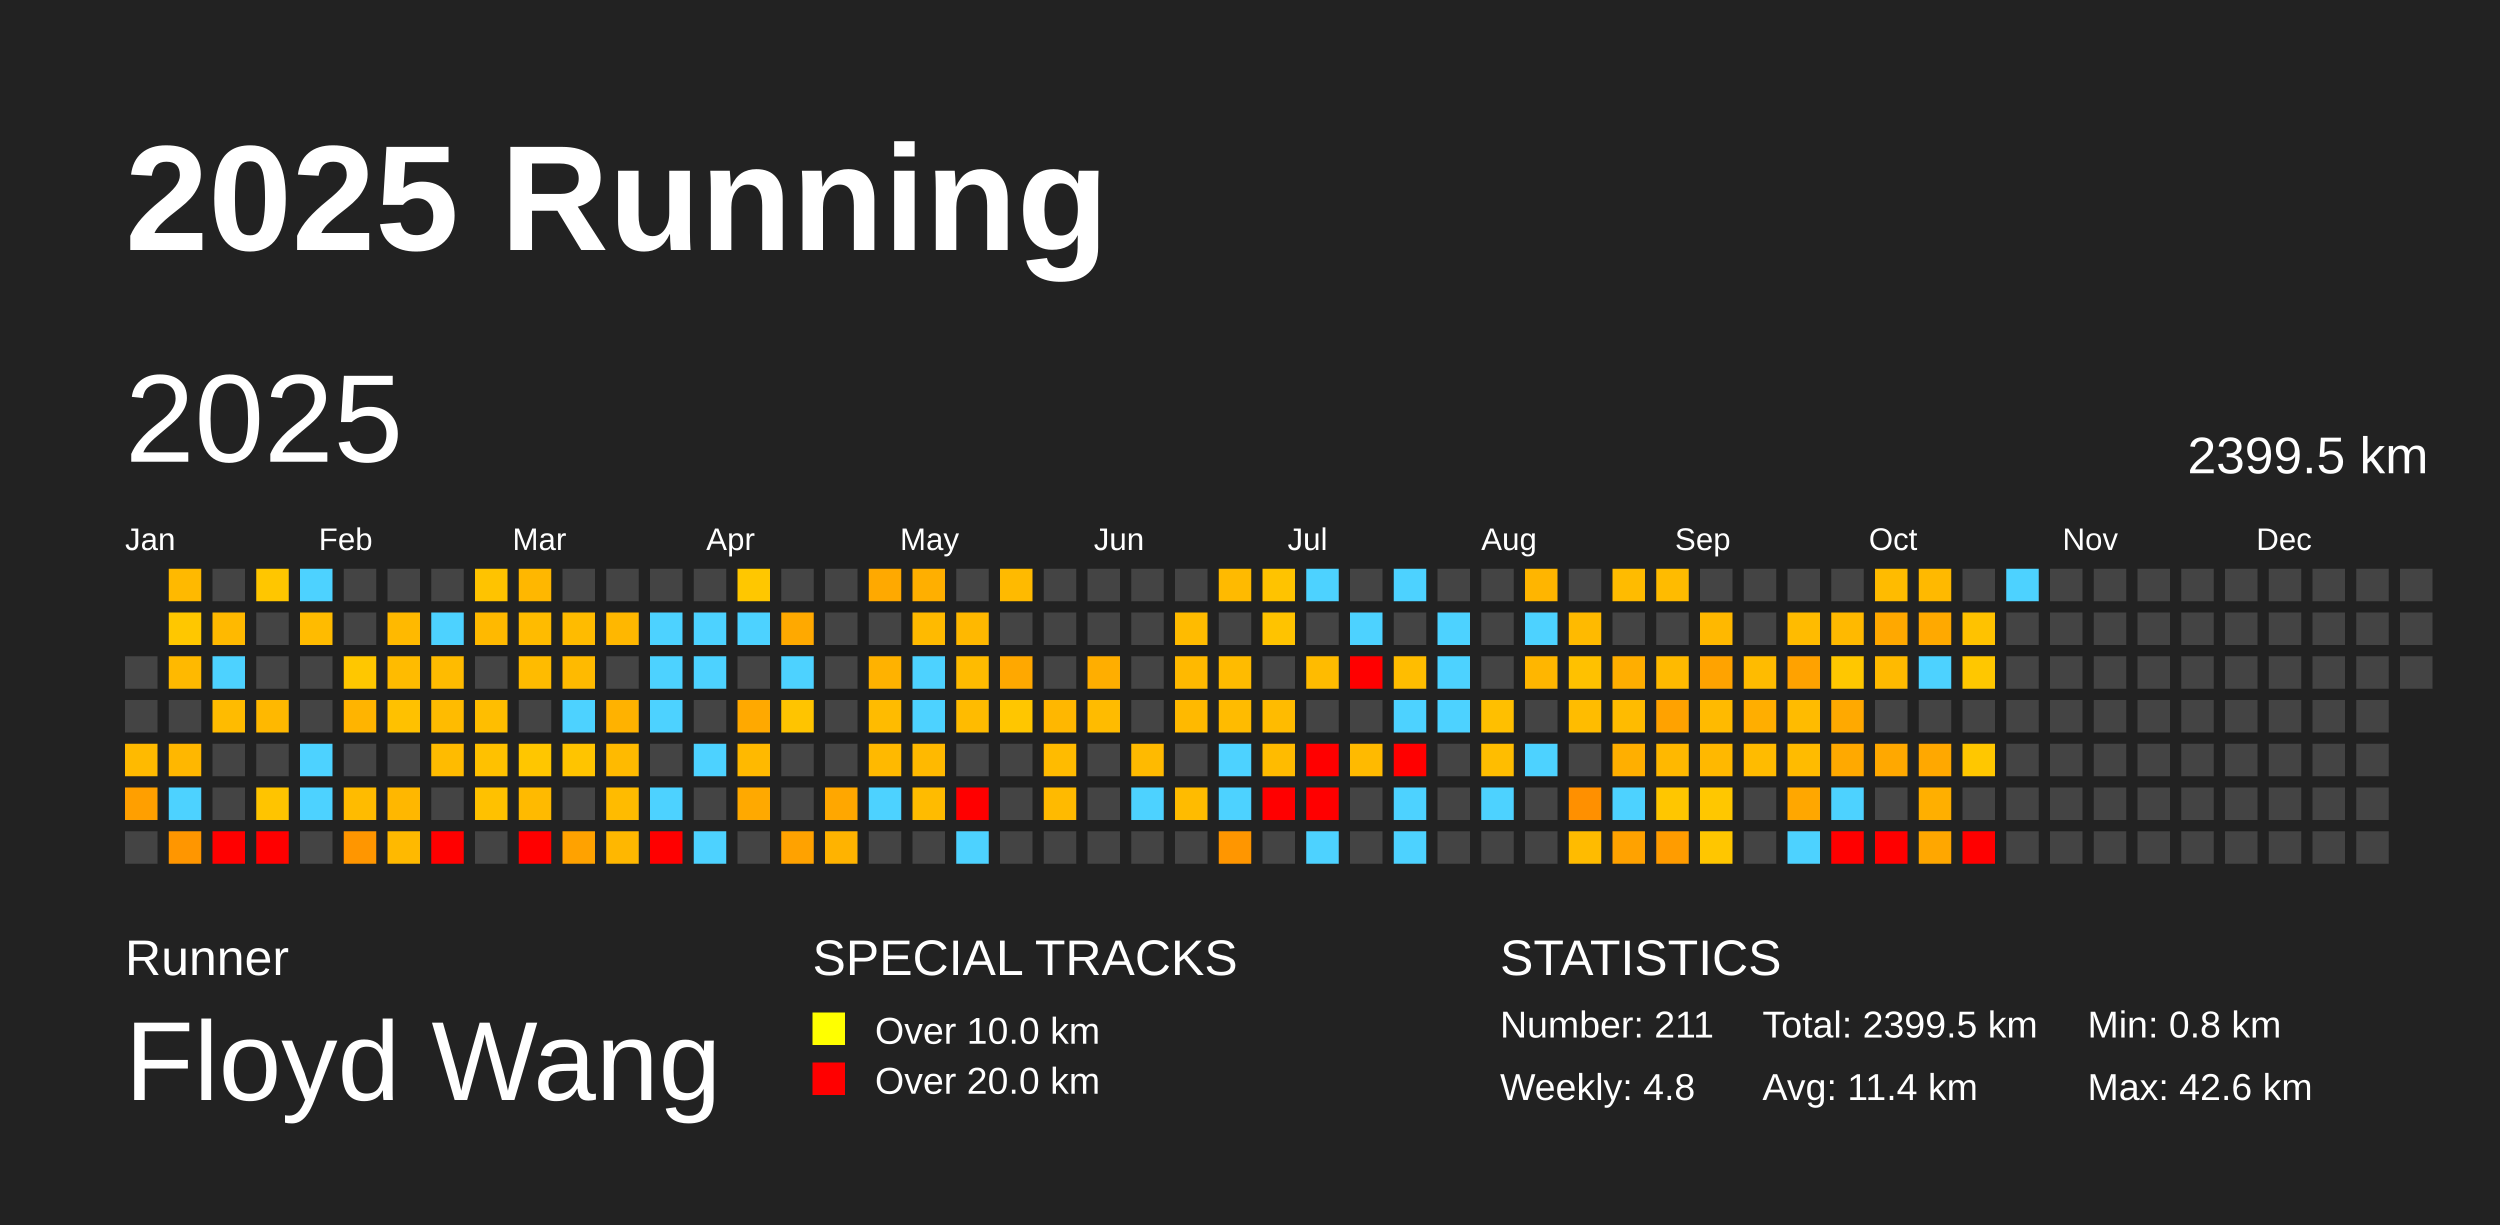
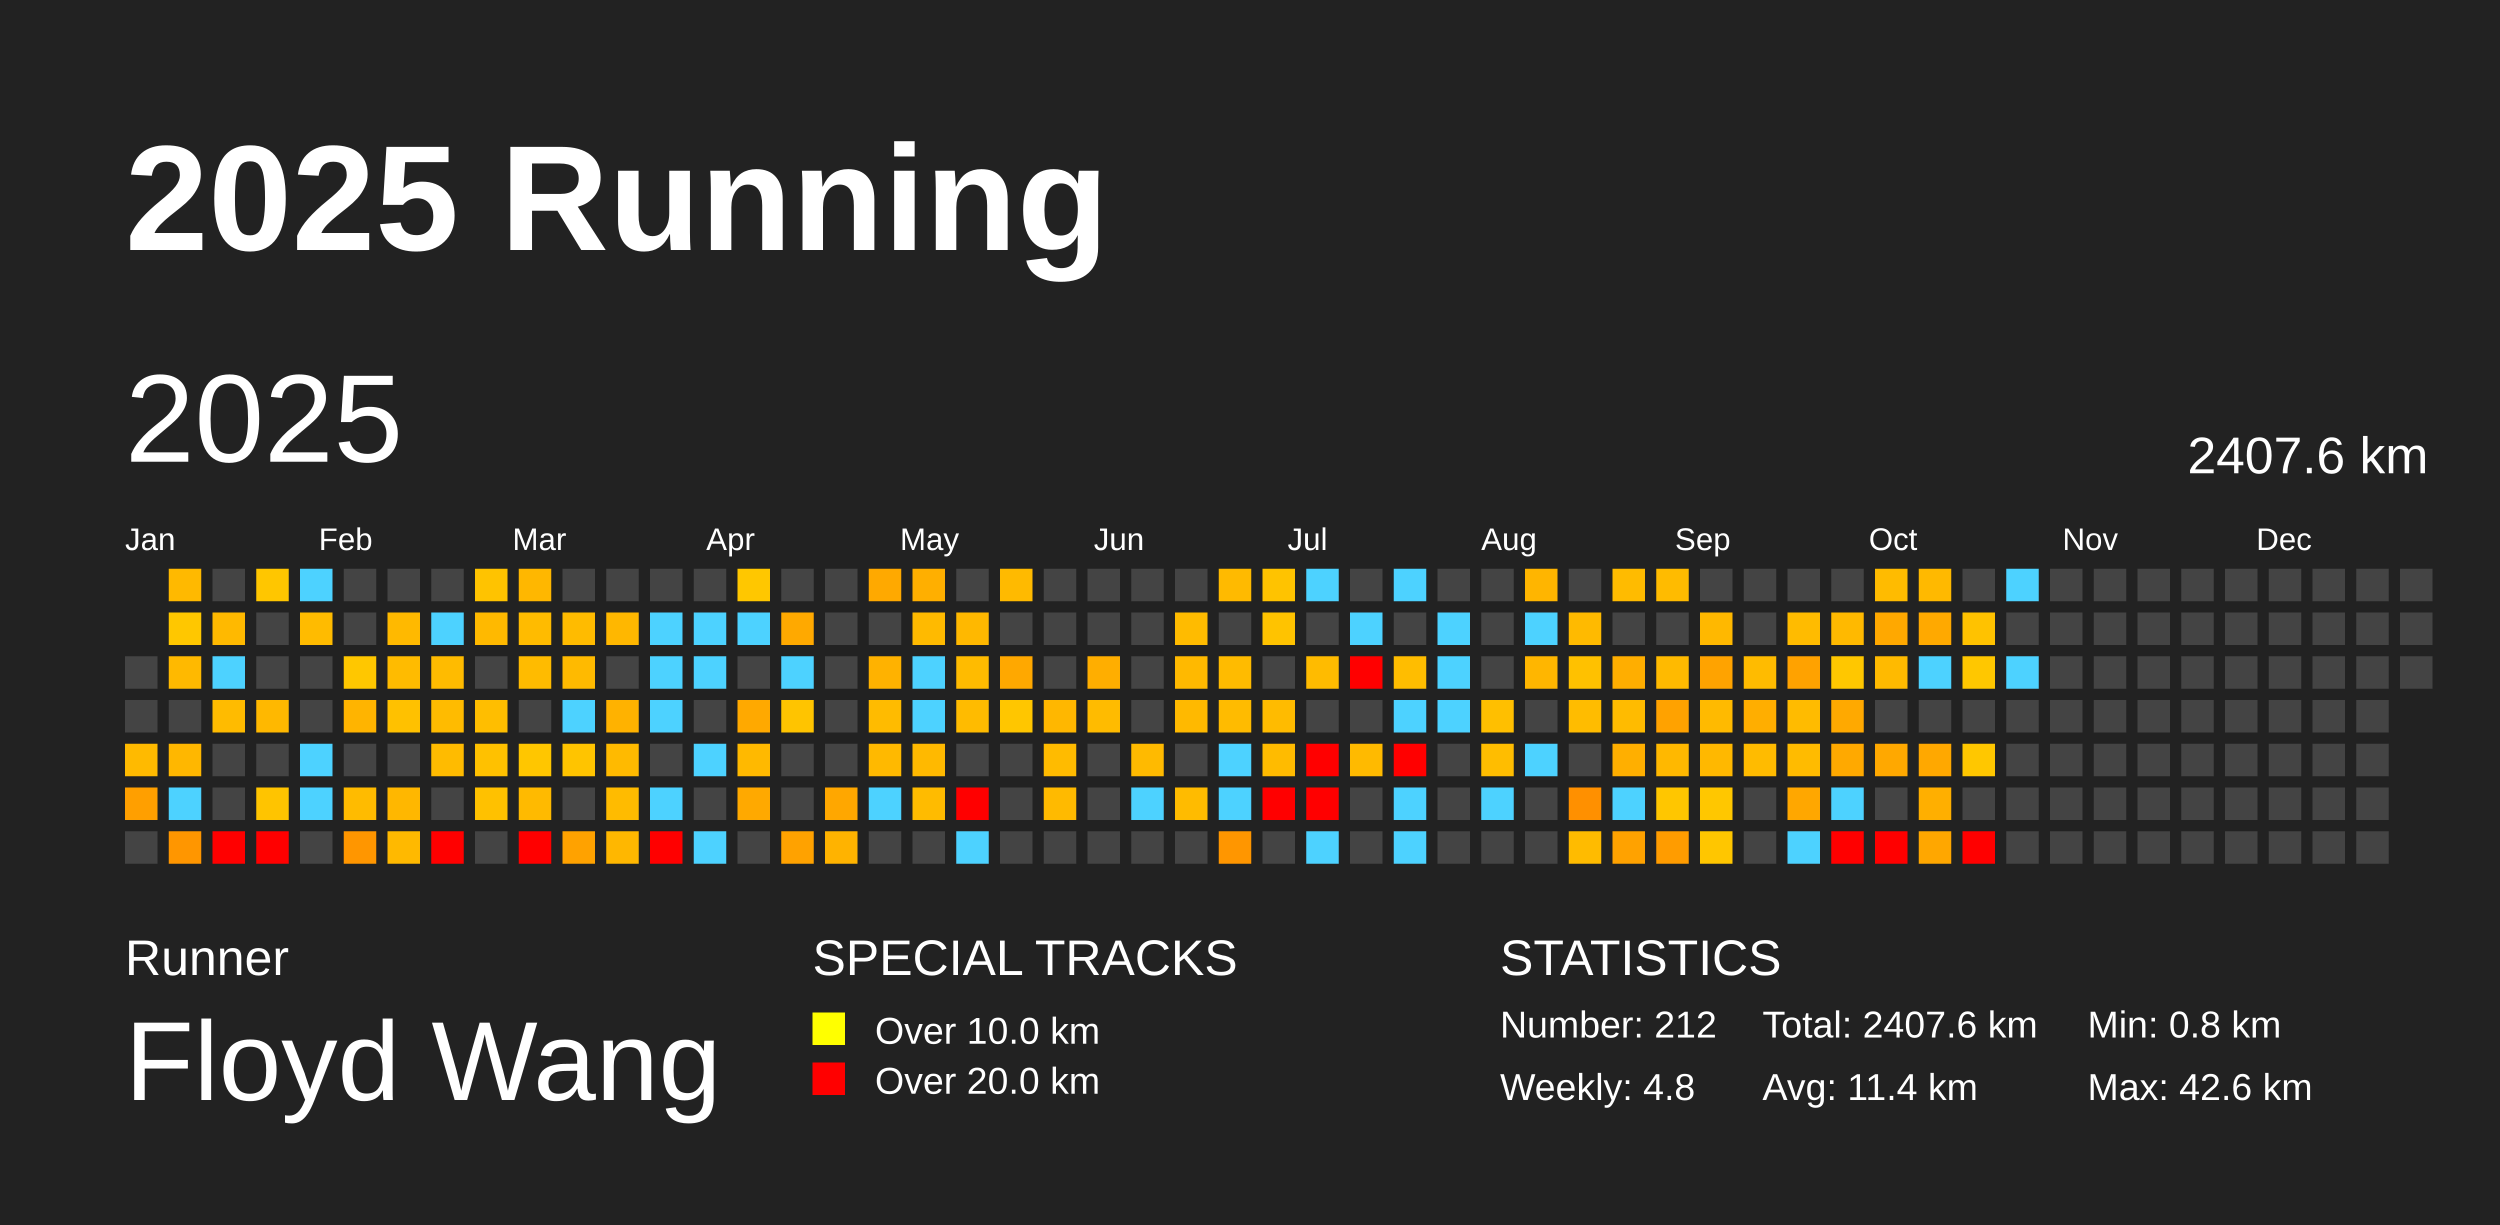
<svg xmlns="http://www.w3.org/2000/svg" baseProfile="full" height="98mm" version="1.1" viewBox="0,0,200,98" width="200mm">
  <defs />
  <rect fill="#222222" height="98" width="200" x="0" y="0" />
  <text fill="#FFFFFF" style="font-size:12px; font-family:Arial; font-weight:bold;" x="10" y="20">2025 Running</text>
  <text fill="#FFFFFF" style="font-size:4px; font-family:Arial" x="10" y="78">Runner</text>
  <text fill="#FFFFFF" style="font-size:9px; font-family:Arial" x="10" y="88">Floyd Wang</text>
  <text fill="#FFFFFF" style="font-size:4px; font-family:Arial" x="65" y="78">SPECIAL TRACKS</text>
  <rect fill="yellow" height="2.6" width="2.6" x="65" y="81" />
  <text fill="#FFFFFF" style="font-size:3px; font-family:Arial" x="70" y="83.5">Over 10.0 km</text>
  <rect fill="red" height="2.6" width="2.6" x="65" y="85" />
  <text fill="#FFFFFF" style="font-size:3px; font-family:Arial" x="70" y="87.5">Over 20.0 km</text>
  <text fill="#FFFFFF" style="font-size:4px; font-family:Arial" x="120" y="78">STATISTICS</text>
-   <text fill="#FFFFFF" style="font-size:3px; font-family:Arial" x="120" y="83">Number: 211</text>
+   <text fill="#FFFFFF" style="font-size:3px; font-family:Arial" x="120" y="83">Number: 212</text>
  <text fill="#FFFFFF" style="font-size:3px; font-family:Arial" x="120" y="88">Weekly: 4.8</text>
-   <text fill="#FFFFFF" style="font-size:3px; font-family:Arial" x="141" y="83">Total: 2399.5 km</text>
+   <text fill="#FFFFFF" style="font-size:3px; font-family:Arial" x="141" y="83">Total: 2407.6 km</text>
  <text fill="#FFFFFF" style="font-size:3px; font-family:Arial" x="141" y="88">Avg: 11.4 km</text>
  <text fill="#FFFFFF" style="font-size:3px; font-family:Arial" x="167" y="83">Min: 0.8 km</text>
  <text fill="#FFFFFF" style="font-size:3px; font-family:Arial" x="167" y="88">Max: 42.6 km</text>
  <text dominant-baseline="hanging" fill="#FFFFFF" style="font-size:10.0px; font-family:Arial;" x="10" y="30">2025</text>
-   <text dominant-baseline="hanging" fill="#FFFFFF" style="font-size:4.125px; font-family:Arial;" x="175" y="35">2399.5 km</text>
+   <text dominant-baseline="hanging" fill="#FFFFFF" style="font-size:4.125px; font-family:Arial;" x="175" y="35">2407.6 km</text>
  <text fill="#FFFFFF" style="font-size:2.5px; font-family:Arial" x="10.0" y="44">Jan</text>
  <text fill="#FFFFFF" style="font-size:2.5px; font-family:Arial" x="25.5" y="44">Feb</text>
  <text fill="#FFFFFF" style="font-size:2.5px; font-family:Arial" x="41.0" y="44">Mar</text>
  <text fill="#FFFFFF" style="font-size:2.5px; font-family:Arial" x="56.5" y="44">Apr</text>
  <text fill="#FFFFFF" style="font-size:2.5px; font-family:Arial" x="72.0" y="44">May</text>
  <text fill="#FFFFFF" style="font-size:2.5px; font-family:Arial" x="87.5" y="44">Jun</text>
  <text fill="#FFFFFF" style="font-size:2.5px; font-family:Arial" x="103.0" y="44">Jul</text>
  <text fill="#FFFFFF" style="font-size:2.5px; font-family:Arial" x="118.5" y="44">Aug</text>
  <text fill="#FFFFFF" style="font-size:2.5px; font-family:Arial" x="134.0" y="44">Sep</text>
  <text fill="#FFFFFF" style="font-size:2.5px; font-family:Arial" x="149.5" y="44">Oct</text>
  <text fill="#FFFFFF" style="font-size:2.5px; font-family:Arial" x="165.0" y="44">Nov</text>
  <text fill="#FFFFFF" style="font-size:2.5px; font-family:Arial" x="180.5" y="44">Dec</text>
  <rect fill="#444444" height="2.6" width="2.6" x="10.0" y="52.5" />
  <rect fill="#444444" height="2.6" width="2.6" x="10.0" y="56.0" />
  <rect fill="#ffba00" height="2.6" width="2.6" x="10.0" y="59.5" />
  <rect fill="#ff9f00" height="2.6" width="2.6" x="10.0" y="63.0" />
  <rect fill="#444444" height="2.6" width="2.6" x="10.0" y="66.5" />
  <rect fill="#ffb900" height="2.6" width="2.6" x="13.5" y="45.5" />
  <rect fill="#ffc700" height="2.6" width="2.6" x="13.5" y="49.0" />
  <rect fill="#ffb900" height="2.6" width="2.6" x="13.5" y="52.5" />
  <rect fill="#444444" height="2.6" width="2.6" x="13.5" y="56.0" />
  <rect fill="#ffb700" height="2.6" width="2.6" x="13.5" y="59.5" />
  <rect fill="#4dd2ff" height="2.6" width="2.6" x="13.5" y="63.0" />
  <rect fill="#ff9600" height="2.6" width="2.6" x="13.5" y="66.5" />
  <rect fill="#444444" height="2.6" width="2.6" x="17.0" y="45.5" />
  <rect fill="#ffb900" height="2.6" width="2.6" x="17.0" y="49.0" />
  <rect fill="#4dd2ff" height="2.6" width="2.6" x="17.0" y="52.5" />
  <rect fill="#ffbb00" height="2.6" width="2.6" x="17.0" y="56.0" />
  <rect fill="#444444" height="2.6" width="2.6" x="17.0" y="59.5" />
  <rect fill="#444444" height="2.6" width="2.6" x="17.0" y="63.0" />
  <rect fill="red" height="2.6" width="2.6" x="17.0" y="66.5" />
  <rect fill="#ffc600" height="2.6" width="2.6" x="20.5" y="45.5" />
  <rect fill="#444444" height="2.6" width="2.6" x="20.5" y="49.0" />
  <rect fill="#444444" height="2.6" width="2.6" x="20.5" y="52.5" />
  <rect fill="#ffb800" height="2.6" width="2.6" x="20.5" y="56.0" />
  <rect fill="#444444" height="2.6" width="2.6" x="20.5" y="59.5" />
  <rect fill="#ffc400" height="2.6" width="2.6" x="20.5" y="63.0" />
  <rect fill="red" height="2.6" width="2.6" x="20.5" y="66.5" />
  <rect fill="#4dd2ff" height="2.6" width="2.6" x="24.0" y="45.5" />
  <rect fill="#ffbb00" height="2.6" width="2.6" x="24.0" y="49.0" />
  <rect fill="#444444" height="2.6" width="2.6" x="24.0" y="52.5" />
  <rect fill="#444444" height="2.6" width="2.6" x="24.0" y="56.0" />
  <rect fill="#4dd2ff" height="2.6" width="2.6" x="24.0" y="59.5" />
  <rect fill="#4dd2ff" height="2.6" width="2.6" x="24.0" y="63.0" />
  <rect fill="#444444" height="2.6" width="2.6" x="24.0" y="66.5" />
  <rect fill="#444444" height="2.6" width="2.6" x="27.5" y="45.5" />
  <rect fill="#444444" height="2.6" width="2.6" x="27.5" y="49.0" />
  <rect fill="#ffc700" height="2.6" width="2.6" x="27.5" y="52.5" />
  <rect fill="#ffb400" height="2.6" width="2.6" x="27.5" y="56.0" />
  <rect fill="#444444" height="2.6" width="2.6" x="27.5" y="59.5" />
  <rect fill="#ffbb00" height="2.6" width="2.6" x="27.5" y="63.0" />
  <rect fill="#ff9600" height="2.6" width="2.6" x="27.5" y="66.5" />
  <rect fill="#444444" height="2.6" width="2.6" x="31.0" y="45.5" />
  <rect fill="#ffb900" height="2.6" width="2.6" x="31.0" y="49.0" />
  <rect fill="#ffbb00" height="2.6" width="2.6" x="31.0" y="52.5" />
  <rect fill="#ffc100" height="2.6" width="2.6" x="31.0" y="56.0" />
  <rect fill="#444444" height="2.6" width="2.6" x="31.0" y="59.5" />
  <rect fill="#ffb700" height="2.6" width="2.6" x="31.0" y="63.0" />
  <rect fill="#ffb900" height="2.6" width="2.6" x="31.0" y="66.5" />
  <rect fill="#444444" height="2.6" width="2.6" x="34.5" y="45.5" />
  <rect fill="#4dd2ff" height="2.6" width="2.6" x="34.5" y="49.0" />
  <rect fill="#ffbb00" height="2.6" width="2.6" x="34.5" y="52.5" />
  <rect fill="#ffbb00" height="2.6" width="2.6" x="34.5" y="56.0" />
  <rect fill="#ffbb00" height="2.6" width="2.6" x="34.5" y="59.5" />
  <rect fill="#444444" height="2.6" width="2.6" x="34.5" y="63.0" />
  <rect fill="red" height="2.6" width="2.6" x="34.5" y="66.5" />
  <rect fill="#ffc300" height="2.6" width="2.6" x="38.0" y="45.5" />
  <rect fill="#ffb900" height="2.6" width="2.6" x="38.0" y="49.0" />
  <rect fill="#444444" height="2.6" width="2.6" x="38.0" y="52.5" />
  <rect fill="#ffbe00" height="2.6" width="2.6" x="38.0" y="56.0" />
  <rect fill="#ffc100" height="2.6" width="2.6" x="38.0" y="59.5" />
  <rect fill="#ffc100" height="2.6" width="2.6" x="38.0" y="63.0" />
  <rect fill="#444444" height="2.6" width="2.6" x="38.0" y="66.5" />
  <rect fill="#ffb700" height="2.6" width="2.6" x="41.5" y="45.5" />
  <rect fill="#ffbb00" height="2.6" width="2.6" x="41.5" y="49.0" />
  <rect fill="#ffbb00" height="2.6" width="2.6" x="41.5" y="52.5" />
  <rect fill="#444444" height="2.6" width="2.6" x="41.5" y="56.0" />
  <rect fill="#ffc600" height="2.6" width="2.6" x="41.5" y="59.5" />
  <rect fill="#ffba00" height="2.6" width="2.6" x="41.5" y="63.0" />
  <rect fill="red" height="2.6" width="2.6" x="41.5" y="66.5" />
  <rect fill="#444444" height="2.6" width="2.6" x="45.0" y="45.5" />
  <rect fill="#ffbb00" height="2.6" width="2.6" x="45.0" y="49.0" />
  <rect fill="#ffba00" height="2.6" width="2.6" x="45.0" y="52.5" />
  <rect fill="#4dd2ff" height="2.6" width="2.6" x="45.0" y="56.0" />
  <rect fill="#ffc400" height="2.6" width="2.6" x="45.0" y="59.5" />
  <rect fill="#444444" height="2.6" width="2.6" x="45.0" y="63.0" />
  <rect fill="#ffa200" height="2.6" width="2.6" x="45.0" y="66.5" />
  <rect fill="#444444" height="2.6" width="2.6" x="48.5" y="45.5" />
  <rect fill="#ffb700" height="2.6" width="2.6" x="48.5" y="49.0" />
  <rect fill="#444444" height="2.6" width="2.6" x="48.5" y="52.5" />
  <rect fill="#ffb200" height="2.6" width="2.6" x="48.5" y="56.0" />
  <rect fill="#ffba00" height="2.6" width="2.6" x="48.5" y="59.5" />
  <rect fill="#ffbb00" height="2.6" width="2.6" x="48.5" y="63.0" />
  <rect fill="#ffb700" height="2.6" width="2.6" x="48.5" y="66.5" />
  <rect fill="#444444" height="2.6" width="2.6" x="52.0" y="45.5" />
  <rect fill="#4dd2ff" height="2.6" width="2.6" x="52.0" y="49.0" />
  <rect fill="#4dd2ff" height="2.6" width="2.6" x="52.0" y="52.5" />
  <rect fill="#4dd2ff" height="2.6" width="2.6" x="52.0" y="56.0" />
  <rect fill="#444444" height="2.6" width="2.6" x="52.0" y="59.5" />
  <rect fill="#4dd2ff" height="2.6" width="2.6" x="52.0" y="63.0" />
  <rect fill="red" height="2.6" width="2.6" x="52.0" y="66.5" />
  <rect fill="#444444" height="2.6" width="2.6" x="55.5" y="45.5" />
  <rect fill="#4dd2ff" height="2.6" width="2.6" x="55.5" y="49.0" />
  <rect fill="#4dd2ff" height="2.6" width="2.6" x="55.5" y="52.5" />
  <rect fill="#444444" height="2.6" width="2.6" x="55.5" y="56.0" />
  <rect fill="#4dd2ff" height="2.6" width="2.6" x="55.5" y="59.5" />
  <rect fill="#444444" height="2.6" width="2.6" x="55.5" y="63.0" />
  <rect fill="#4dd2ff" height="2.6" width="2.6" x="55.5" y="66.5" />
  <rect fill="#ffc700" height="2.6" width="2.6" x="59.0" y="45.5" />
  <rect fill="#4dd2ff" height="2.6" width="2.6" x="59.0" y="49.0" />
  <rect fill="#444444" height="2.6" width="2.6" x="59.0" y="52.5" />
  <rect fill="#ffa900" height="2.6" width="2.6" x="59.0" y="56.0" />
  <rect fill="#ffb900" height="2.6" width="2.6" x="59.0" y="59.5" />
  <rect fill="#ffa900" height="2.6" width="2.6" x="59.0" y="63.0" />
  <rect fill="#444444" height="2.6" width="2.6" x="59.0" y="66.5" />
  <rect fill="#444444" height="2.6" width="2.6" x="62.5" y="45.5" />
  <rect fill="#ffa900" height="2.6" width="2.6" x="62.5" y="49.0" />
  <rect fill="#4dd2ff" height="2.6" width="2.6" x="62.5" y="52.5" />
  <rect fill="#ffc400" height="2.6" width="2.6" x="62.5" y="56.0" />
  <rect fill="#444444" height="2.6" width="2.6" x="62.5" y="59.5" />
  <rect fill="#444444" height="2.6" width="2.6" x="62.5" y="63.0" />
  <rect fill="#ffa200" height="2.6" width="2.6" x="62.5" y="66.5" />
  <rect fill="#444444" height="2.6" width="2.6" x="66.0" y="45.5" />
  <rect fill="#444444" height="2.6" width="2.6" x="66.0" y="49.0" />
  <rect fill="#444444" height="2.6" width="2.6" x="66.0" y="52.5" />
  <rect fill="#444444" height="2.6" width="2.6" x="66.0" y="56.0" />
  <rect fill="#444444" height="2.6" width="2.6" x="66.0" y="59.5" />
  <rect fill="#ffa700" height="2.6" width="2.6" x="66.0" y="63.0" />
  <rect fill="#ffb300" height="2.6" width="2.6" x="66.0" y="66.5" />
  <rect fill="#ffa900" height="2.6" width="2.6" x="69.5" y="45.5" />
  <rect fill="#444444" height="2.6" width="2.6" x="69.5" y="49.0" />
  <rect fill="#ffb200" height="2.6" width="2.6" x="69.5" y="52.5" />
  <rect fill="#ffbb00" height="2.6" width="2.6" x="69.5" y="56.0" />
  <rect fill="#ffb900" height="2.6" width="2.6" x="69.5" y="59.5" />
  <rect fill="#4dd2ff" height="2.6" width="2.6" x="69.5" y="63.0" />
  <rect fill="#444444" height="2.6" width="2.6" x="69.5" y="66.5" />
  <rect fill="#ffaf00" height="2.6" width="2.6" x="73.0" y="45.5" />
  <rect fill="#ffba00" height="2.6" width="2.6" x="73.0" y="49.0" />
  <rect fill="#4dd2ff" height="2.6" width="2.6" x="73.0" y="52.5" />
  <rect fill="#4dd2ff" height="2.6" width="2.6" x="73.0" y="56.0" />
  <rect fill="#ffb900" height="2.6" width="2.6" x="73.0" y="59.5" />
  <rect fill="#ffbb00" height="2.6" width="2.6" x="73.0" y="63.0" />
  <rect fill="#444444" height="2.6" width="2.6" x="73.0" y="66.5" />
  <rect fill="#444444" height="2.6" width="2.6" x="76.5" y="45.5" />
  <rect fill="#ffb800" height="2.6" width="2.6" x="76.5" y="49.0" />
  <rect fill="#ffbb00" height="2.6" width="2.6" x="76.5" y="52.5" />
  <rect fill="#ffbb00" height="2.6" width="2.6" x="76.5" y="56.0" />
  <rect fill="#444444" height="2.6" width="2.6" x="76.5" y="59.5" />
  <rect fill="red" height="2.6" width="2.6" x="76.5" y="63.0" />
  <rect fill="#4dd2ff" height="2.6" width="2.6" x="76.5" y="66.5" />
  <rect fill="#ffba00" height="2.6" width="2.6" x="80.0" y="45.5" />
  <rect fill="#444444" height="2.6" width="2.6" x="80.0" y="49.0" />
  <rect fill="#ffa800" height="2.6" width="2.6" x="80.0" y="52.5" />
  <rect fill="#ffc600" height="2.6" width="2.6" x="80.0" y="56.0" />
  <rect fill="#444444" height="2.6" width="2.6" x="80.0" y="59.5" />
  <rect fill="#444444" height="2.6" width="2.6" x="80.0" y="63.0" />
  <rect fill="#444444" height="2.6" width="2.6" x="80.0" y="66.5" />
  <rect fill="#444444" height="2.6" width="2.6" x="83.5" y="45.5" />
  <rect fill="#444444" height="2.6" width="2.6" x="83.5" y="49.0" />
  <rect fill="#444444" height="2.6" width="2.6" x="83.5" y="52.5" />
  <rect fill="#ffb700" height="2.6" width="2.6" x="83.5" y="56.0" />
  <rect fill="#ffbb00" height="2.6" width="2.6" x="83.5" y="59.5" />
  <rect fill="#ffba00" height="2.6" width="2.6" x="83.5" y="63.0" />
  <rect fill="#444444" height="2.6" width="2.6" x="83.5" y="66.5" />
  <rect fill="#444444" height="2.6" width="2.6" x="87.0" y="45.5" />
  <rect fill="#444444" height="2.6" width="2.6" x="87.0" y="49.0" />
  <rect fill="#ffae00" height="2.6" width="2.6" x="87.0" y="52.5" />
  <rect fill="#ffbb00" height="2.6" width="2.6" x="87.0" y="56.0" />
  <rect fill="#444444" height="2.6" width="2.6" x="87.0" y="59.5" />
  <rect fill="#444444" height="2.6" width="2.6" x="87.0" y="63.0" />
  <rect fill="#444444" height="2.6" width="2.6" x="87.0" y="66.5" />
  <rect fill="#444444" height="2.6" width="2.6" x="90.5" y="45.5" />
  <rect fill="#444444" height="2.6" width="2.6" x="90.5" y="49.0" />
  <rect fill="#444444" height="2.6" width="2.6" x="90.5" y="52.5" />
  <rect fill="#444444" height="2.6" width="2.6" x="90.5" y="56.0" />
  <rect fill="#ffba00" height="2.6" width="2.6" x="90.5" y="59.5" />
  <rect fill="#4dd2ff" height="2.6" width="2.6" x="90.5" y="63.0" />
  <rect fill="#444444" height="2.6" width="2.6" x="90.5" y="66.5" />
  <rect fill="#444444" height="2.6" width="2.6" x="94.0" y="45.5" />
  <rect fill="#ffbb00" height="2.6" width="2.6" x="94.0" y="49.0" />
  <rect fill="#ffb900" height="2.6" width="2.6" x="94.0" y="52.5" />
  <rect fill="#ffb900" height="2.6" width="2.6" x="94.0" y="56.0" />
  <rect fill="#444444" height="2.6" width="2.6" x="94.0" y="59.5" />
  <rect fill="#ffbb00" height="2.6" width="2.6" x="94.0" y="63.0" />
  <rect fill="#444444" height="2.6" width="2.6" x="94.0" y="66.5" />
  <rect fill="#ffba00" height="2.6" width="2.6" x="97.5" y="45.5" />
  <rect fill="#444444" height="2.6" width="2.6" x="97.5" y="49.0" />
  <rect fill="#ffbb00" height="2.6" width="2.6" x="97.5" y="52.5" />
  <rect fill="#ffbb00" height="2.6" width="2.6" x="97.5" y="56.0" />
  <rect fill="#4dd2ff" height="2.6" width="2.6" x="97.5" y="59.5" />
  <rect fill="#4dd2ff" height="2.6" width="2.6" x="97.5" y="63.0" />
  <rect fill="#ff9600" height="2.6" width="2.6" x="97.5" y="66.5" />
  <rect fill="#ffc300" height="2.6" width="2.6" x="101.0" y="45.5" />
  <rect fill="#ffc300" height="2.6" width="2.6" x="101.0" y="49.0" />
  <rect fill="#444444" height="2.6" width="2.6" x="101.0" y="52.5" />
  <rect fill="#ffbb00" height="2.6" width="2.6" x="101.0" y="56.0" />
  <rect fill="#ffbb00" height="2.6" width="2.6" x="101.0" y="59.5" />
  <rect fill="red" height="2.6" width="2.6" x="101.0" y="63.0" />
  <rect fill="#444444" height="2.6" width="2.6" x="101.0" y="66.5" />
  <rect fill="#4dd2ff" height="2.6" width="2.6" x="104.5" y="45.5" />
  <rect fill="#444444" height="2.6" width="2.6" x="104.5" y="49.0" />
  <rect fill="#ffbb00" height="2.6" width="2.6" x="104.5" y="52.5" />
  <rect fill="#444444" height="2.6" width="2.6" x="104.5" y="56.0" />
  <rect fill="red" height="2.6" width="2.6" x="104.5" y="59.5" />
  <rect fill="red" height="2.6" width="2.6" x="104.5" y="63.0" />
  <rect fill="#4dd2ff" height="2.6" width="2.6" x="104.5" y="66.5" />
  <rect fill="#444444" height="2.6" width="2.6" x="108.0" y="45.5" />
  <rect fill="#4dd2ff" height="2.6" width="2.6" x="108.0" y="49.0" />
  <rect fill="red" height="2.6" width="2.6" x="108.0" y="52.5" />
  <rect fill="#444444" height="2.6" width="2.6" x="108.0" y="56.0" />
  <rect fill="#ffba00" height="2.6" width="2.6" x="108.0" y="59.5" />
  <rect fill="#444444" height="2.6" width="2.6" x="108.0" y="63.0" />
  <rect fill="#444444" height="2.6" width="2.6" x="108.0" y="66.5" />
  <rect fill="#4dd2ff" height="2.6" width="2.6" x="111.5" y="45.5" />
  <rect fill="#444444" height="2.6" width="2.6" x="111.5" y="49.0" />
  <rect fill="#ffbd00" height="2.6" width="2.6" x="111.5" y="52.5" />
  <rect fill="#4dd2ff" height="2.6" width="2.6" x="111.5" y="56.0" />
  <rect fill="red" height="2.6" width="2.6" x="111.5" y="59.5" />
  <rect fill="#4dd2ff" height="2.6" width="2.6" x="111.5" y="63.0" />
  <rect fill="#4dd2ff" height="2.6" width="2.6" x="111.5" y="66.5" />
  <rect fill="#444444" height="2.6" width="2.6" x="115.0" y="45.5" />
  <rect fill="#4dd2ff" height="2.6" width="2.6" x="115.0" y="49.0" />
  <rect fill="#4dd2ff" height="2.6" width="2.6" x="115.0" y="52.5" />
  <rect fill="#4dd2ff" height="2.6" width="2.6" x="115.0" y="56.0" />
  <rect fill="#444444" height="2.6" width="2.6" x="115.0" y="59.5" />
  <rect fill="#444444" height="2.6" width="2.6" x="115.0" y="63.0" />
  <rect fill="#444444" height="2.6" width="2.6" x="115.0" y="66.5" />
  <rect fill="#444444" height="2.6" width="2.6" x="118.5" y="45.5" />
  <rect fill="#444444" height="2.6" width="2.6" x="118.5" y="49.0" />
  <rect fill="#444444" height="2.6" width="2.6" x="118.5" y="52.5" />
  <rect fill="#ffbf00" height="2.6" width="2.6" x="118.5" y="56.0" />
  <rect fill="#ffbd00" height="2.6" width="2.6" x="118.5" y="59.5" />
  <rect fill="#4dd2ff" height="2.6" width="2.6" x="118.5" y="63.0" />
  <rect fill="#444444" height="2.6" width="2.6" x="118.5" y="66.5" />
  <rect fill="#ffb500" height="2.6" width="2.6" x="122.0" y="45.5" />
  <rect fill="#4dd2ff" height="2.6" width="2.6" x="122.0" y="49.0" />
  <rect fill="#ffb600" height="2.6" width="2.6" x="122.0" y="52.5" />
  <rect fill="#444444" height="2.6" width="2.6" x="122.0" y="56.0" />
  <rect fill="#4dd2ff" height="2.6" width="2.6" x="122.0" y="59.5" />
  <rect fill="#444444" height="2.6" width="2.6" x="122.0" y="63.0" />
  <rect fill="#444444" height="2.6" width="2.6" x="122.0" y="66.5" />
  <rect fill="#444444" height="2.6" width="2.6" x="125.5" y="45.5" />
  <rect fill="#ffba00" height="2.6" width="2.6" x="125.5" y="49.0" />
  <rect fill="#ffc100" height="2.6" width="2.6" x="125.5" y="52.5" />
  <rect fill="#ffbc00" height="2.6" width="2.6" x="125.5" y="56.0" />
  <rect fill="#444444" height="2.6" width="2.6" x="125.5" y="59.5" />
  <rect fill="#ff9000" height="2.6" width="2.6" x="125.5" y="63.0" />
  <rect fill="#ffbb00" height="2.6" width="2.6" x="125.5" y="66.5" />
  <rect fill="#ffbb00" height="2.6" width="2.6" x="129.0" y="45.5" />
  <rect fill="#444444" height="2.6" width="2.6" x="129.0" y="49.0" />
  <rect fill="#ffae00" height="2.6" width="2.6" x="129.0" y="52.5" />
  <rect fill="#ffbb00" height="2.6" width="2.6" x="129.0" y="56.0" />
  <rect fill="#ffaf00" height="2.6" width="2.6" x="129.0" y="59.5" />
  <rect fill="#4dd2ff" height="2.6" width="2.6" x="129.0" y="63.0" />
  <rect fill="#ffa200" height="2.6" width="2.6" x="129.0" y="66.5" />
  <rect fill="#ffbb00" height="2.6" width="2.6" x="132.5" y="45.5" />
  <rect fill="#444444" height="2.6" width="2.6" x="132.5" y="49.0" />
  <rect fill="#ffba00" height="2.6" width="2.6" x="132.5" y="52.5" />
  <rect fill="#ffa200" height="2.6" width="2.6" x="132.5" y="56.0" />
  <rect fill="#ffb800" height="2.6" width="2.6" x="132.5" y="59.5" />
  <rect fill="#ffc600" height="2.6" width="2.6" x="132.5" y="63.0" />
  <rect fill="#ff9c00" height="2.6" width="2.6" x="132.5" y="66.5" />
  <rect fill="#444444" height="2.6" width="2.6" x="136.0" y="45.5" />
  <rect fill="#ffb800" height="2.6" width="2.6" x="136.0" y="49.0" />
  <rect fill="#ffa300" height="2.6" width="2.6" x="136.0" y="52.5" />
  <rect fill="#ffba00" height="2.6" width="2.6" x="136.0" y="56.0" />
  <rect fill="#ffb800" height="2.6" width="2.6" x="136.0" y="59.5" />
  <rect fill="#ffc700" height="2.6" width="2.6" x="136.0" y="63.0" />
  <rect fill="#ffc600" height="2.6" width="2.6" x="136.0" y="66.5" />
  <rect fill="#444444" height="2.6" width="2.6" x="139.5" y="45.5" />
  <rect fill="#444444" height="2.6" width="2.6" x="139.5" y="49.0" />
  <rect fill="#ffbb00" height="2.6" width="2.6" x="139.5" y="52.5" />
  <rect fill="#ffae00" height="2.6" width="2.6" x="139.5" y="56.0" />
  <rect fill="#ffbb00" height="2.6" width="2.6" x="139.5" y="59.5" />
  <rect fill="#444444" height="2.6" width="2.6" x="139.5" y="63.0" />
  <rect fill="#444444" height="2.6" width="2.6" x="139.5" y="66.5" />
  <rect fill="#444444" height="2.6" width="2.6" x="143.0" y="45.5" />
  <rect fill="#ffbb00" height="2.6" width="2.6" x="143.0" y="49.0" />
  <rect fill="#ffa200" height="2.6" width="2.6" x="143.0" y="52.5" />
  <rect fill="#ffbb00" height="2.6" width="2.6" x="143.0" y="56.0" />
  <rect fill="#ffbb00" height="2.6" width="2.6" x="143.0" y="59.5" />
  <rect fill="#ffa700" height="2.6" width="2.6" x="143.0" y="63.0" />
  <rect fill="#4dd2ff" height="2.6" width="2.6" x="143.0" y="66.5" />
  <rect fill="#444444" height="2.6" width="2.6" x="146.5" y="45.5" />
  <rect fill="#ffb900" height="2.6" width="2.6" x="146.5" y="49.0" />
  <rect fill="#ffc700" height="2.6" width="2.6" x="146.5" y="52.5" />
  <rect fill="#ffa900" height="2.6" width="2.6" x="146.5" y="56.0" />
  <rect fill="#ffa900" height="2.6" width="2.6" x="146.5" y="59.5" />
  <rect fill="#4dd2ff" height="2.6" width="2.6" x="146.5" y="63.0" />
  <rect fill="red" height="2.6" width="2.6" x="146.5" y="66.5" />
  <rect fill="#ffbb00" height="2.6" width="2.6" x="150.0" y="45.5" />
  <rect fill="#ffa800" height="2.6" width="2.6" x="150.0" y="49.0" />
  <rect fill="#ffba00" height="2.6" width="2.6" x="150.0" y="52.5" />
  <rect fill="#444444" height="2.6" width="2.6" x="150.0" y="56.0" />
  <rect fill="#ffa800" height="2.6" width="2.6" x="150.0" y="59.5" />
  <rect fill="#444444" height="2.6" width="2.6" x="150.0" y="63.0" />
  <rect fill="red" height="2.6" width="2.6" x="150.0" y="66.5" />
  <rect fill="#ffb900" height="2.6" width="2.6" x="153.5" y="45.5" />
  <rect fill="#ffa900" height="2.6" width="2.6" x="153.5" y="49.0" />
  <rect fill="#4dd2ff" height="2.6" width="2.6" x="153.5" y="52.5" />
  <rect fill="#444444" height="2.6" width="2.6" x="153.5" y="56.0" />
  <rect fill="#ffa800" height="2.6" width="2.6" x="153.5" y="59.5" />
  <rect fill="#ffaf00" height="2.6" width="2.6" x="153.5" y="63.0" />
  <rect fill="#ffa700" height="2.6" width="2.6" x="153.5" y="66.5" />
  <rect fill="#444444" height="2.6" width="2.6" x="157.0" y="45.5" />
  <rect fill="#ffc200" height="2.6" width="2.6" x="157.0" y="49.0" />
  <rect fill="#ffc700" height="2.6" width="2.6" x="157.0" y="52.5" />
  <rect fill="#444444" height="2.6" width="2.6" x="157.0" y="56.0" />
  <rect fill="#ffc700" height="2.6" width="2.6" x="157.0" y="59.5" />
  <rect fill="#444444" height="2.6" width="2.6" x="157.0" y="63.0" />
  <rect fill="red" height="2.6" width="2.6" x="157.0" y="66.5" />
  <rect fill="#4dd2ff" height="2.6" width="2.6" x="160.5" y="45.5" />
  <rect fill="#444444" height="2.6" width="2.6" x="160.5" y="49.0" />
-   <rect fill="#444444" height="2.6" width="2.6" x="160.5" y="52.5" />
+   <rect fill="#4dd2ff" height="2.6" width="2.6" x="160.5" y="52.5" />
  <rect fill="#444444" height="2.6" width="2.6" x="160.5" y="56.0" />
  <rect fill="#444444" height="2.6" width="2.6" x="160.5" y="59.5" />
  <rect fill="#444444" height="2.6" width="2.6" x="160.5" y="63.0" />
  <rect fill="#444444" height="2.6" width="2.6" x="160.5" y="66.5" />
  <rect fill="#444444" height="2.6" width="2.6" x="164.0" y="45.5" />
  <rect fill="#444444" height="2.6" width="2.6" x="164.0" y="49.0" />
  <rect fill="#444444" height="2.6" width="2.6" x="164.0" y="52.5" />
  <rect fill="#444444" height="2.6" width="2.6" x="164.0" y="56.0" />
  <rect fill="#444444" height="2.6" width="2.6" x="164.0" y="59.5" />
  <rect fill="#444444" height="2.6" width="2.6" x="164.0" y="63.0" />
  <rect fill="#444444" height="2.6" width="2.6" x="164.0" y="66.5" />
  <rect fill="#444444" height="2.6" width="2.6" x="167.5" y="45.5" />
  <rect fill="#444444" height="2.6" width="2.6" x="167.5" y="49.0" />
  <rect fill="#444444" height="2.6" width="2.6" x="167.5" y="52.5" />
  <rect fill="#444444" height="2.6" width="2.6" x="167.5" y="56.0" />
  <rect fill="#444444" height="2.6" width="2.6" x="167.5" y="59.5" />
  <rect fill="#444444" height="2.6" width="2.6" x="167.5" y="63.0" />
  <rect fill="#444444" height="2.6" width="2.6" x="167.5" y="66.5" />
  <rect fill="#444444" height="2.6" width="2.6" x="171.0" y="45.5" />
  <rect fill="#444444" height="2.6" width="2.6" x="171.0" y="49.0" />
  <rect fill="#444444" height="2.6" width="2.6" x="171.0" y="52.5" />
  <rect fill="#444444" height="2.6" width="2.6" x="171.0" y="56.0" />
  <rect fill="#444444" height="2.6" width="2.6" x="171.0" y="59.5" />
  <rect fill="#444444" height="2.6" width="2.6" x="171.0" y="63.0" />
  <rect fill="#444444" height="2.6" width="2.6" x="171.0" y="66.5" />
  <rect fill="#444444" height="2.6" width="2.6" x="174.5" y="45.5" />
  <rect fill="#444444" height="2.6" width="2.6" x="174.5" y="49.0" />
  <rect fill="#444444" height="2.6" width="2.6" x="174.5" y="52.5" />
  <rect fill="#444444" height="2.6" width="2.6" x="174.5" y="56.0" />
  <rect fill="#444444" height="2.6" width="2.6" x="174.5" y="59.5" />
  <rect fill="#444444" height="2.6" width="2.6" x="174.5" y="63.0" />
  <rect fill="#444444" height="2.6" width="2.6" x="174.5" y="66.5" />
  <rect fill="#444444" height="2.6" width="2.6" x="178.0" y="45.5" />
  <rect fill="#444444" height="2.6" width="2.6" x="178.0" y="49.0" />
  <rect fill="#444444" height="2.6" width="2.6" x="178.0" y="52.5" />
  <rect fill="#444444" height="2.6" width="2.6" x="178.0" y="56.0" />
  <rect fill="#444444" height="2.6" width="2.6" x="178.0" y="59.5" />
  <rect fill="#444444" height="2.6" width="2.6" x="178.0" y="63.0" />
  <rect fill="#444444" height="2.6" width="2.6" x="178.0" y="66.5" />
  <rect fill="#444444" height="2.6" width="2.6" x="181.5" y="45.5" />
  <rect fill="#444444" height="2.6" width="2.6" x="181.5" y="49.0" />
  <rect fill="#444444" height="2.6" width="2.6" x="181.5" y="52.5" />
  <rect fill="#444444" height="2.6" width="2.6" x="181.5" y="56.0" />
  <rect fill="#444444" height="2.6" width="2.6" x="181.5" y="59.5" />
  <rect fill="#444444" height="2.6" width="2.6" x="181.5" y="63.0" />
  <rect fill="#444444" height="2.6" width="2.6" x="181.5" y="66.5" />
  <rect fill="#444444" height="2.6" width="2.6" x="185.0" y="45.5" />
  <rect fill="#444444" height="2.6" width="2.6" x="185.0" y="49.0" />
  <rect fill="#444444" height="2.6" width="2.6" x="185.0" y="52.5" />
  <rect fill="#444444" height="2.6" width="2.6" x="185.0" y="56.0" />
  <rect fill="#444444" height="2.6" width="2.6" x="185.0" y="59.5" />
  <rect fill="#444444" height="2.6" width="2.6" x="185.0" y="63.0" />
  <rect fill="#444444" height="2.6" width="2.6" x="185.0" y="66.5" />
  <rect fill="#444444" height="2.6" width="2.6" x="188.5" y="45.5" />
  <rect fill="#444444" height="2.6" width="2.6" x="188.5" y="49.0" />
  <rect fill="#444444" height="2.6" width="2.6" x="188.5" y="52.5" />
  <rect fill="#444444" height="2.6" width="2.6" x="188.5" y="56.0" />
  <rect fill="#444444" height="2.6" width="2.6" x="188.5" y="59.5" />
  <rect fill="#444444" height="2.6" width="2.6" x="188.5" y="63.0" />
  <rect fill="#444444" height="2.6" width="2.6" x="188.5" y="66.5" />
  <rect fill="#444444" height="2.6" width="2.6" x="192.0" y="45.5" />
  <rect fill="#444444" height="2.6" width="2.6" x="192.0" y="49.0" />
  <rect fill="#444444" height="2.6" width="2.6" x="192.0" y="52.5" />
</svg>
